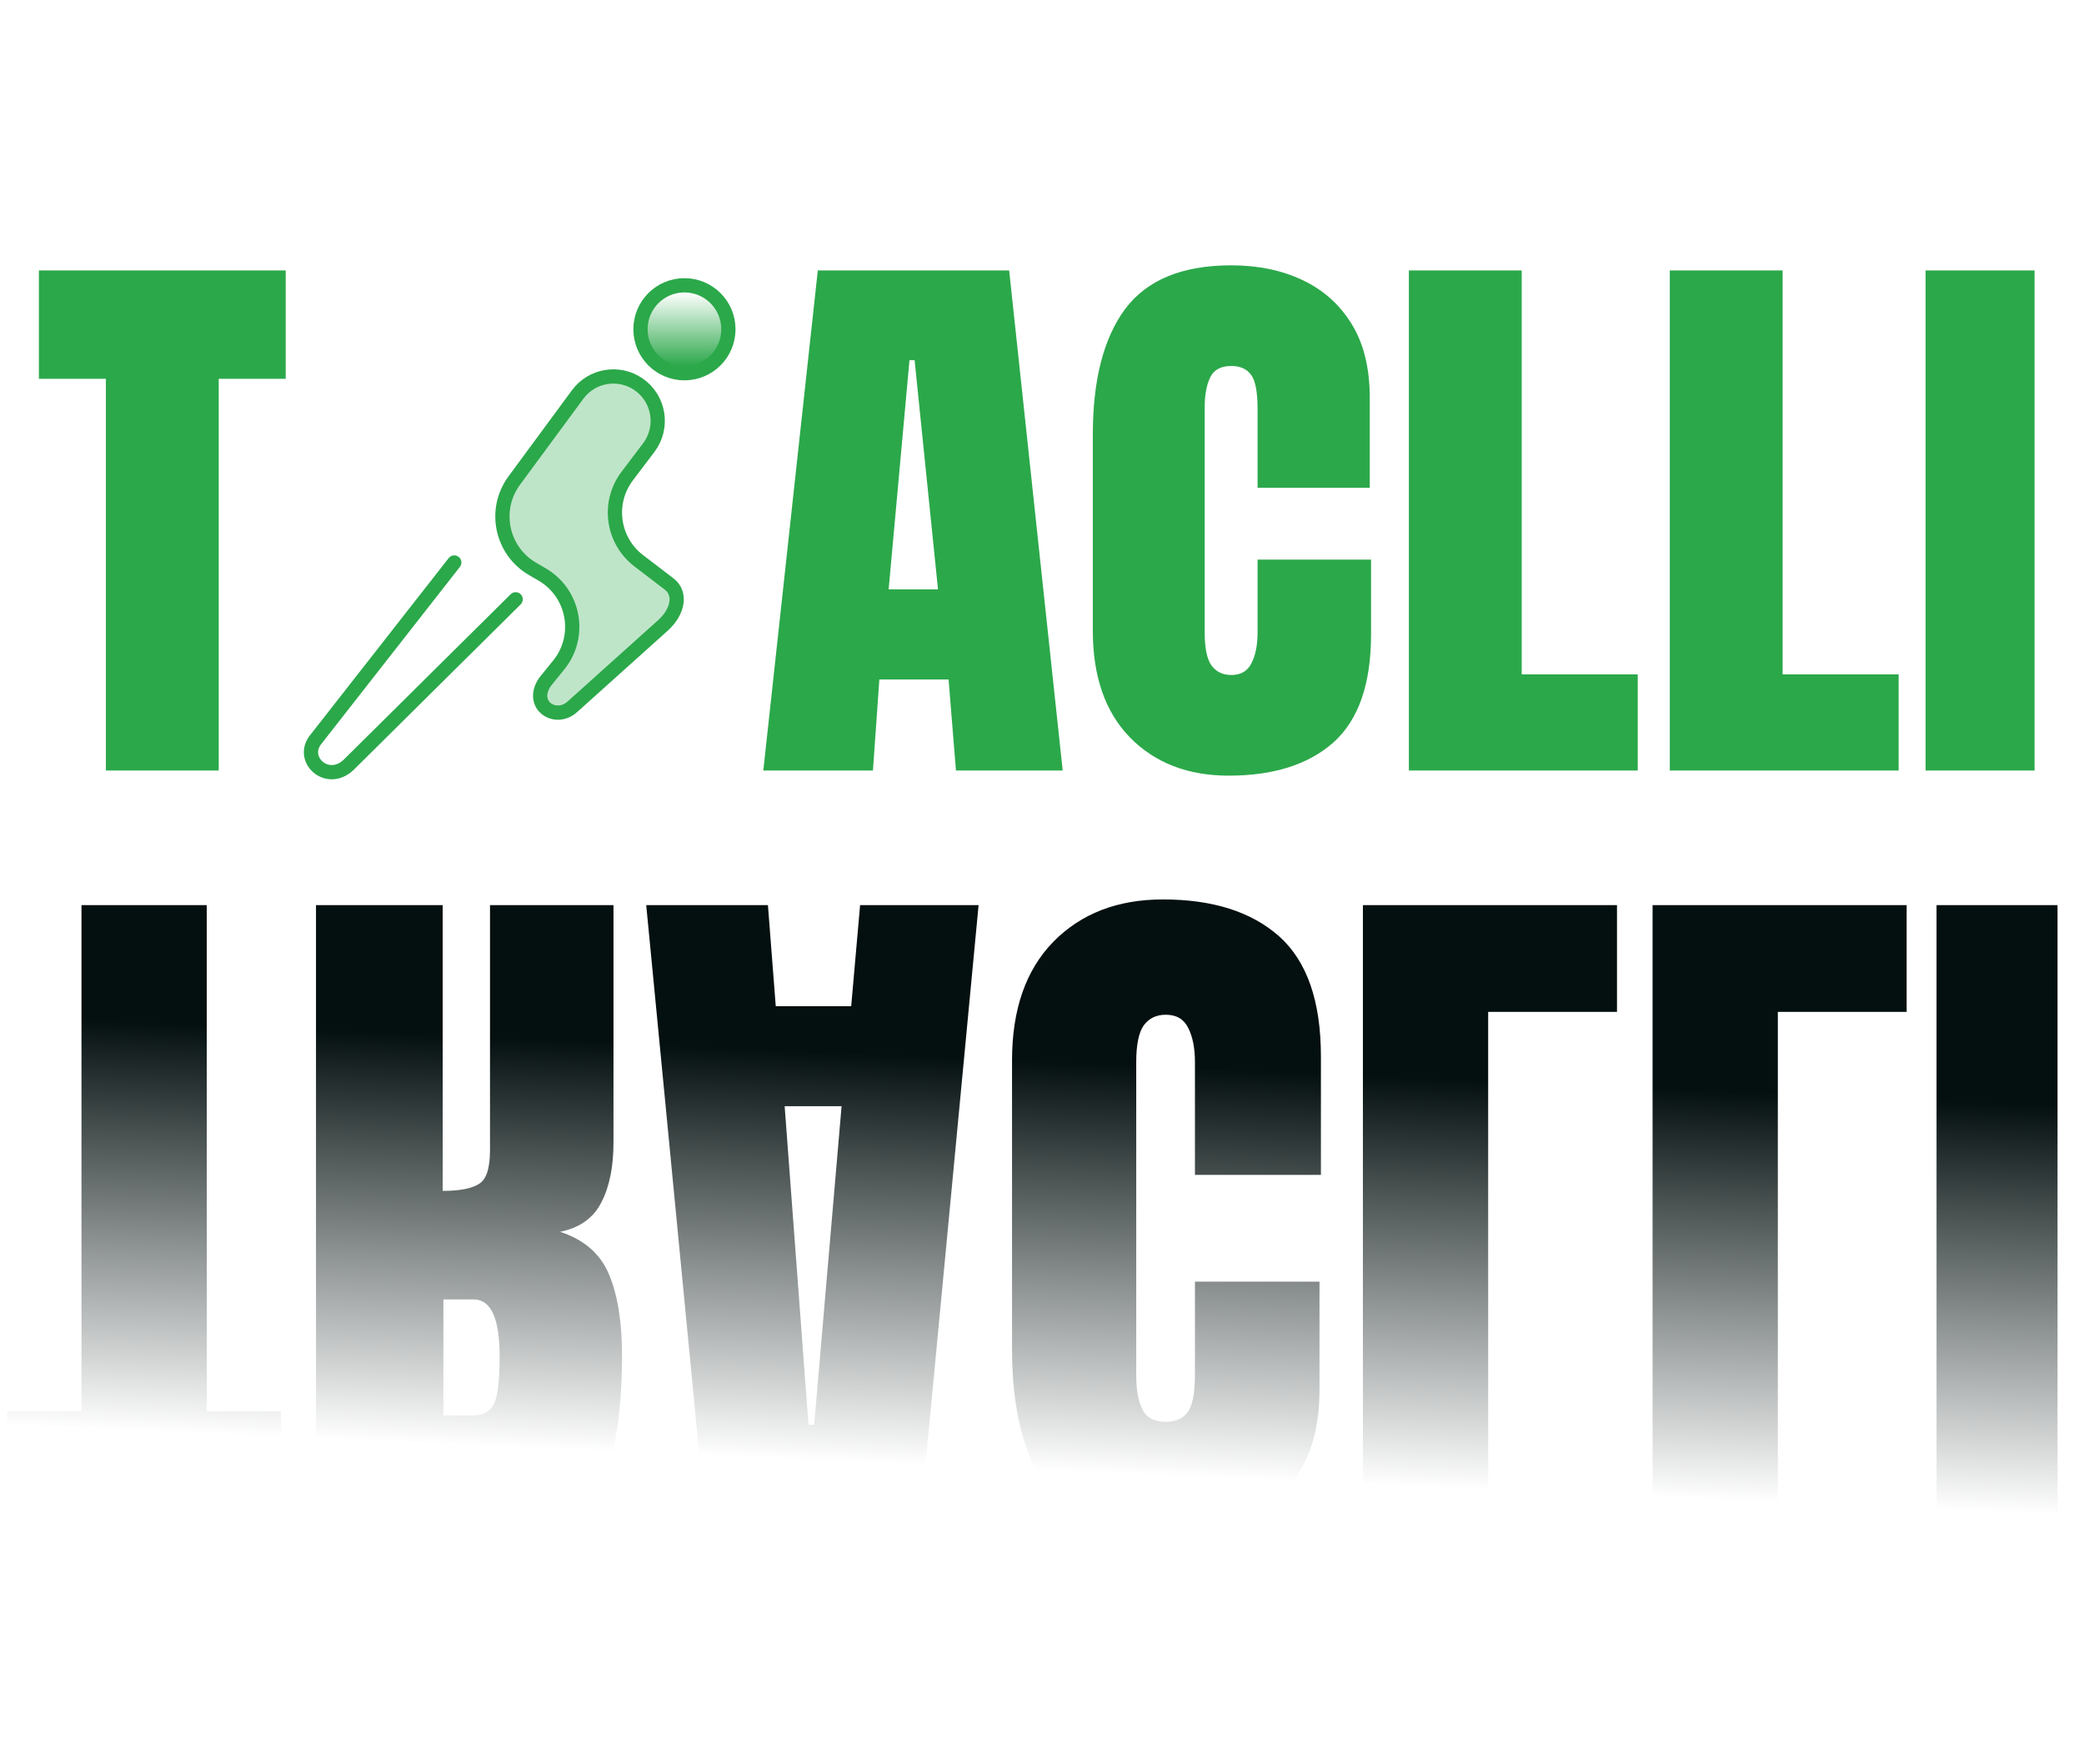
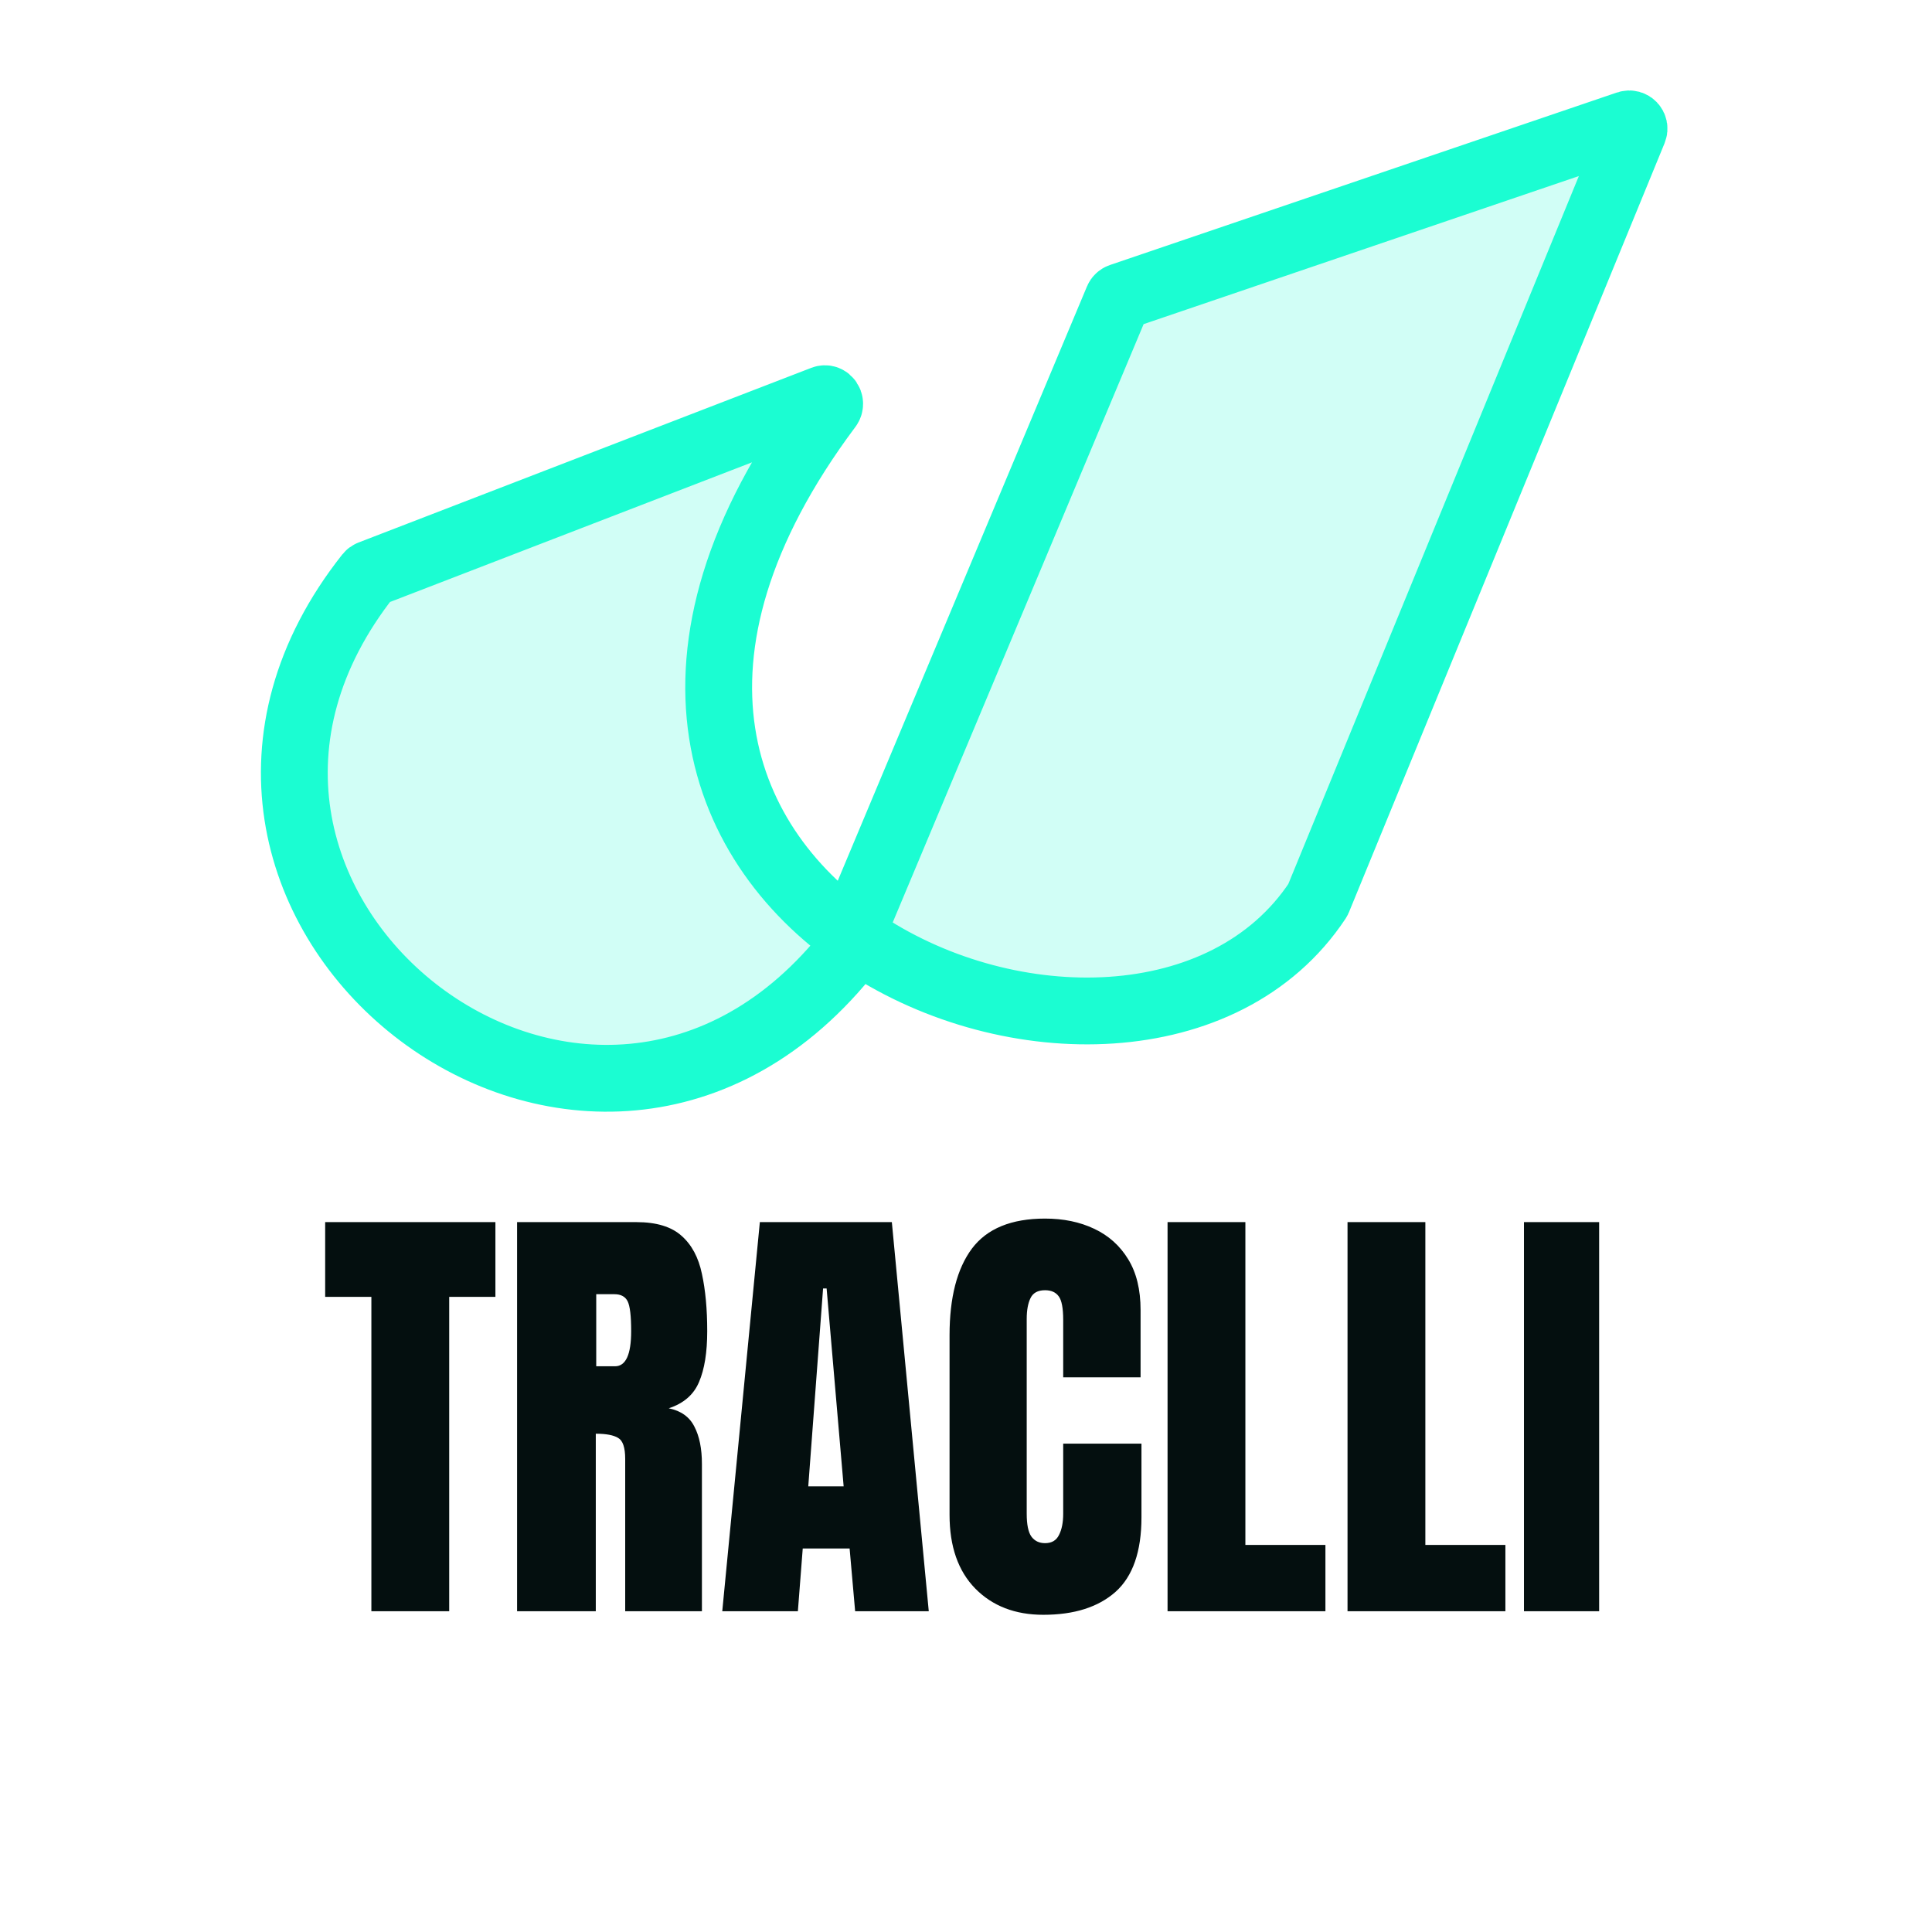
- <svg xmlns="http://www.w3.org/2000/svg" width="449" height="380" viewBox="0 0 449 380" fill="none">
-   <path d="M22.815 166V81.609H8.381V58.266H61.557V81.609H47.124V166H22.815ZM164.457 166L176.197 58.266H217.426L228.959 166H205.962L204.374 146.387H189.457L188.076 166H164.457ZM195.948 77.603L191.46 126.981H202.095L197.053 77.603H195.948ZM264.732 167.105C255.939 167.105 248.849 164.366 243.462 158.887C238.121 153.408 235.451 145.742 235.451 135.89V93.625C235.451 81.839 237.776 72.815 242.426 66.553C247.122 60.292 254.742 57.161 265.285 57.161C271.04 57.161 276.15 58.22 280.616 60.338C285.128 62.456 288.673 65.633 291.251 69.868C293.83 74.058 295.119 79.353 295.119 85.752V105.089H270.948V88.1C270.948 84.463 270.487 82.023 269.567 80.78C268.646 79.491 267.219 78.846 265.285 78.846C263.029 78.846 261.51 79.675 260.727 81.332C259.944 82.944 259.553 85.108 259.553 87.824V136.235C259.553 139.596 260.036 141.967 261.003 143.348C262.016 144.729 263.443 145.42 265.285 145.42C267.357 145.42 268.807 144.568 269.636 142.865C270.51 141.161 270.948 138.951 270.948 136.235V120.558H295.395V136.649C295.395 147.331 292.702 155.089 287.315 159.923C281.928 164.711 274.401 167.105 264.732 167.105ZM303.544 166V58.266H327.853V145.282H352.853V166H303.544ZM359.759 166V58.266H384.068V145.282H409.068V166H359.759ZM414.869 166V58.266H438.35V166H414.869Z" fill="url(#paint0_linear_2481_220)" />
-   <path d="M17.557 195V304.023H1.533V329.936H60.568V304.023H44.544V195H17.557ZM68.082 195V329.936H109.483C116.383 329.936 121.596 328.352 125.123 325.183C128.65 322.065 131.001 317.67 132.176 311.996C133.403 306.374 134.016 299.755 134.016 292.139C134.016 284.779 133.071 278.901 131.18 274.505C129.34 270.11 125.838 267.068 120.676 265.382C124.918 264.513 127.883 262.392 129.57 259.018C131.307 255.696 132.176 251.377 132.176 246.061V195H105.572V247.825C105.572 251.76 104.755 254.188 103.119 255.108C101.535 256.079 98.953 256.565 95.376 256.565V195H68.082ZM95.529 279.949H102.046C105.777 279.949 107.642 284.012 107.642 292.139C107.642 297.403 107.234 300.854 106.416 302.489C105.598 304.125 104.065 304.943 101.816 304.943H95.529V279.949ZM139.23 195L152.264 329.936H198.035L210.838 195H185.308L183.391 216.774H167.137L165.451 195H139.23ZM169.054 238.318H181.321L175.417 306.936H174.191L169.054 238.318ZM250.552 193.773C240.79 193.773 232.919 196.814 226.939 202.897C221.01 208.979 218.045 217.489 218.045 228.427V290.682C218.045 303.767 220.626 313.785 225.789 320.736C231.002 327.688 239.461 331.163 251.166 331.163C257.555 331.163 263.228 329.988 268.186 327.636C273.195 325.285 277.131 321.758 279.993 317.056C282.855 312.405 284.287 306.527 284.287 299.422V276.115H257.453V296.049C257.453 300.087 256.941 302.796 255.919 304.176C254.897 305.607 253.313 306.323 251.166 306.323C248.661 306.323 246.975 305.403 246.106 303.563C245.237 301.774 244.802 299.371 244.802 296.356V228.811C244.802 225.08 245.339 222.447 246.412 220.914C247.537 219.381 249.121 218.614 251.166 218.614C253.466 218.614 255.076 219.559 255.996 221.451C256.967 223.342 257.453 225.795 257.453 228.811V253.115H284.593V227.584C284.593 215.726 281.603 207.114 275.623 201.747C269.643 196.431 261.286 193.773 250.552 193.773ZM293.64 195V329.936H320.627V218.001H348.381V195H293.64ZM356.048 195V329.936H383.036V218.001H410.79V195H356.048ZM417.23 195V329.936H443.297V195H417.23Z" fill="url(#paint1_linear_2481_220)" />
-   <path d="M116.813 123.77L114.723 122.55C108.02 118.641 106.189 109.782 110.792 103.535L124.455 84.993C127.514 80.841 133.316 79.864 137.566 82.786C142.057 85.874 143.062 92.086 139.773 96.432L135.134 102.562C130.8 108.289 131.908 116.442 137.613 120.805L144.157 125.809C146.802 127.792 146.141 131.759 142.835 134.735L123.331 152.255C119.695 155.561 114.075 151.924 117.381 146.966L120.386 143.249C125.412 137.032 123.719 127.798 116.813 123.77Z" fill="#2BA84A" fill-opacity="0.3" stroke="#2BA84A" stroke-width="3.071" />
-   <path d="M97.876 121.182L68.124 159.198C64.488 163.495 70.439 169.115 75.067 164.818L111.099 129.116" stroke="#2BA84A" stroke-width="3.071" stroke-linecap="round" />
-   <circle cx="147.463" cy="70.934" r="9.469" fill="url(#paint2_linear_2481_220)" stroke="#2BA84A" stroke-width="3.071" />
+ <svg xmlns="http://www.w3.org/2000/svg" width="512" height="512" viewBox="0 0 512 512" fill="none">
+   <path d="M98.19 152.036L218.187 105.743C219.385 105.281 220.365 106.809 219.596 107.836C171.793 171.759 189.295 221.668 225.581 247.792L296.229 79.324C296.369 78.99 296.645 78.732 296.988 78.616L431.366 32.896C432.394 32.546 433.356 33.569 432.944 34.574L349.302 238.371C349.271 238.447 349.232 238.521 349.187 238.589C324.1 276.456 264.201 275.596 225.581 247.792L222.532 255.062C222.481 255.183 222.409 255.299 222.324 255.398C152.495 336.929 30.192 237.698 97.65 152.437C97.789 152.26 97.98 152.117 98.19 152.036Z" fill="#1BFDD2" fill-opacity="0.2" />
+   <path d="M222.532 255.062L296.229 79.324C296.369 78.99 296.645 78.732 296.988 78.616L431.366 32.896C432.394 32.546 433.356 33.569 432.944 34.574L349.302 238.371C349.271 238.447 349.232 238.521 349.187 238.589C300.53 312.034 120.915 239.794 219.596 107.836C220.365 106.809 219.385 105.281 218.187 105.743L98.19 152.036C97.98 152.117 97.789 152.26 97.65 152.437C30.192 237.698 152.495 336.929 222.324 255.398C222.409 255.299 222.481 255.183 222.532 255.062Z" stroke="#1BFDD2" stroke-width="17.708" />
+   <path d="M98.418 427V343.68H86.172V323.875H131.289V343.68H119.043V427H98.418ZM137.031 427V323.875H168.672C173.945 323.875 177.93 325.086 180.625 327.508C183.32 329.891 185.117 333.25 186.016 337.586C186.953 341.883 187.422 346.941 187.422 352.762C187.422 358.387 186.699 362.879 185.254 366.238C183.848 369.598 181.172 371.922 177.227 373.211C180.469 373.875 182.734 375.496 184.023 378.074C185.352 380.613 186.016 383.914 186.016 387.977V427H165.684V386.629C165.684 383.621 165.059 381.766 163.809 381.062C162.598 380.32 160.625 379.949 157.891 379.949V427H137.031ZM158.008 362.078H162.988C165.84 362.078 167.266 358.973 167.266 352.762C167.266 348.738 166.953 346.102 166.328 344.852C165.703 343.602 164.531 342.977 162.812 342.977H158.008V362.078ZM191.406 427L201.367 323.875H236.348L246.133 427H226.621L225.156 410.359H212.734L211.445 427H191.406ZM214.199 393.895H223.574L219.062 341.453H218.125L214.199 393.895ZM276.484 427.937C269.023 427.937 263.008 425.613 258.437 420.965C253.906 416.316 251.641 409.812 251.641 401.453V353.875C251.641 343.875 253.613 336.219 257.559 330.906C261.543 325.594 268.008 322.937 276.953 322.937C281.836 322.937 286.172 323.836 289.961 325.633C293.789 327.43 296.797 330.125 298.984 333.719C301.172 337.273 302.266 341.766 302.266 347.195V365.008H281.758V349.773C281.758 346.687 281.367 344.617 280.586 343.562C279.805 342.469 278.594 341.922 276.953 341.922C275.039 341.922 273.75 342.625 273.086 344.031C272.422 345.398 272.09 347.234 272.09 349.539V401.16C272.09 404.012 272.5 406.023 273.32 407.195C274.18 408.367 275.391 408.953 276.953 408.953C278.711 408.953 279.941 408.23 280.645 406.785C281.387 405.34 281.758 403.465 281.758 401.16V382.586H302.5V402.098C302.5 411.16 300.215 417.742 295.645 421.844C291.074 425.906 284.687 427.937 276.484 427.937ZM309.414 427V323.875H330.039V409.422H351.25V427H309.414ZM357.109 427V323.875H377.734V409.422H398.945V427H357.109ZM403.867 427V323.875H423.789V427H403.867Z" fill="url(#paint0_linear_2520_663)" />
  <defs>
-     <linearGradient id="paint0_linear_2481_220" x1="7" y1="46.272" x2="421.226" y2="188.298" gradientUnits="userSpaceOnUse">
-       <stop offset="0.462" stop-color="#2BA84A" />
-     </linearGradient>
-     <linearGradient id="paint1_linear_2481_220" x1="224.5" y1="331.172" x2="231.7" y2="166.287" gradientUnits="userSpaceOnUse">
-       <stop offset="0.087" stop-color="white" />
-       <stop offset="0.621" stop-color="#040F0F" />
-     </linearGradient>
-     <linearGradient id="paint2_linear_2481_220" x1="147.463" y1="63" x2="147.463" y2="78.868" gradientUnits="userSpaceOnUse">
-       <stop stop-color="white" />
-       <stop offset="1" stop-color="#2BA84A" />
+     <linearGradient id="paint0_linear_2520_663" x1="256" y1="331" x2="256" y2="427" gradientUnits="userSpaceOnUse">
+       <stop stop-color="#040F0F" />
+       <stop offset="1" stop-color="#040F0F" />
    </linearGradient>
  </defs>
</svg>
